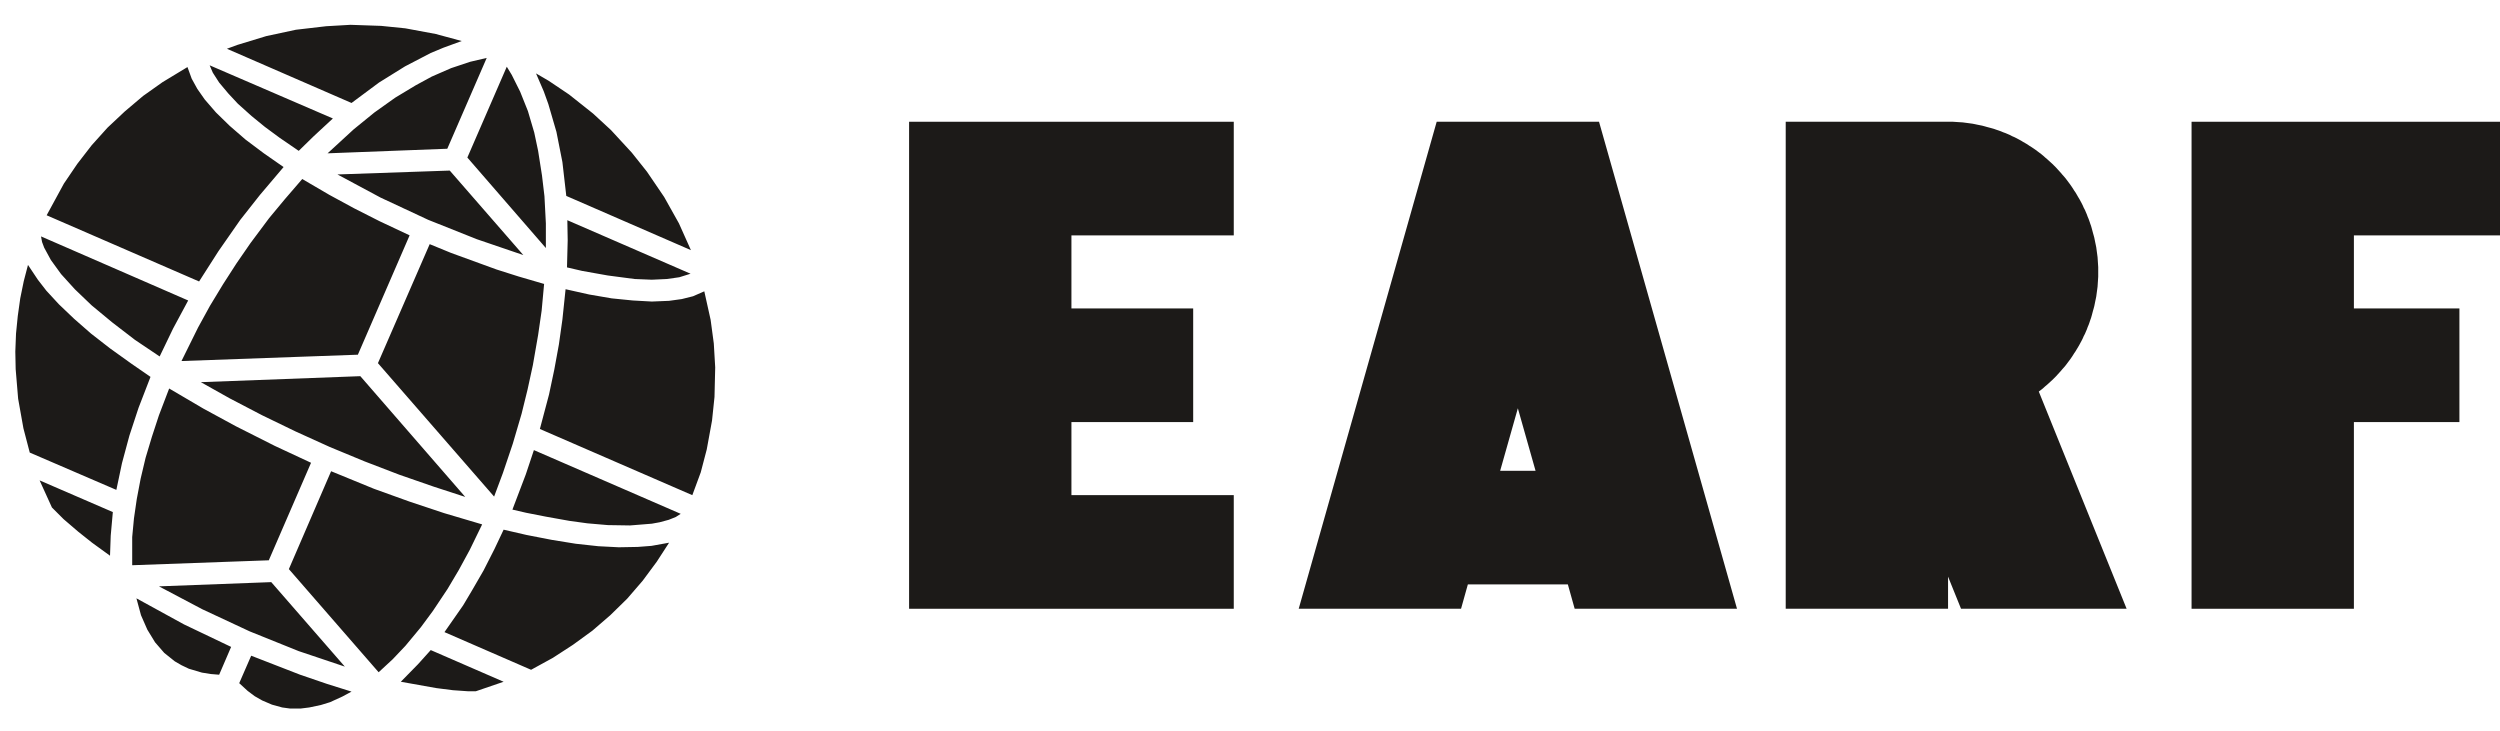
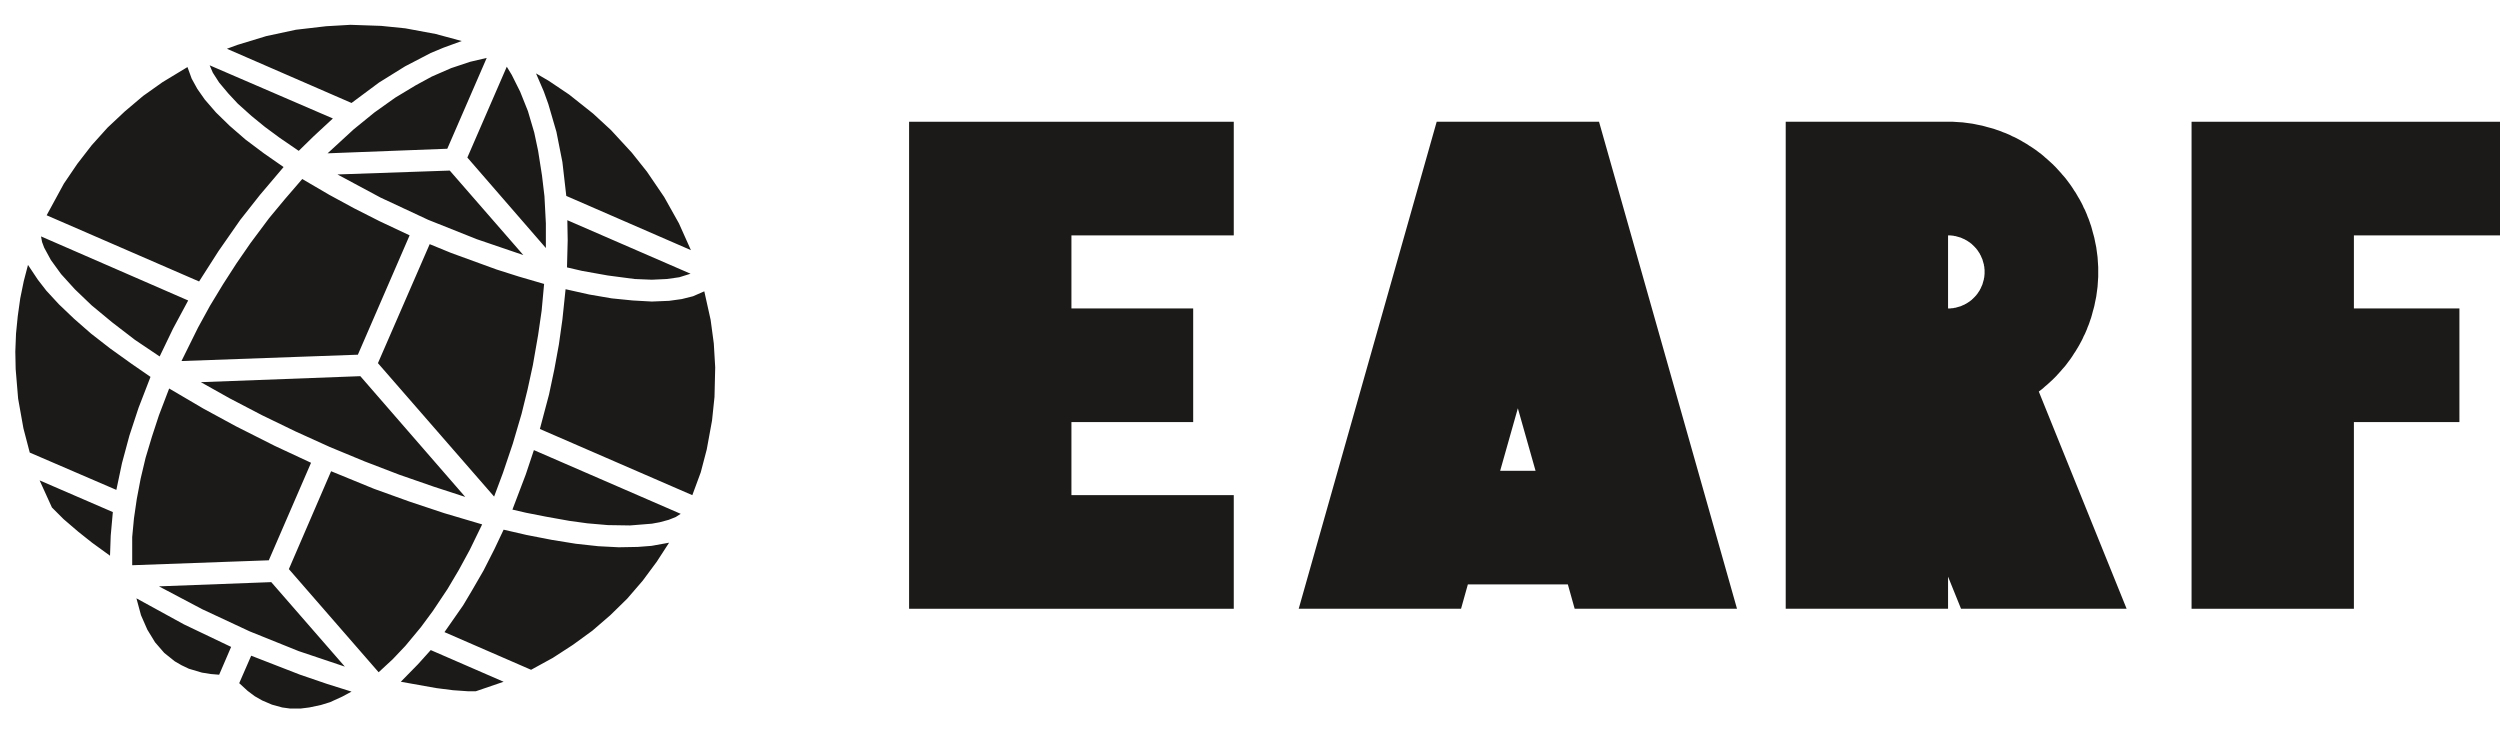
<svg xmlns="http://www.w3.org/2000/svg" viewBox="0 0 1540 450" role="img" aria-label="EARF">
  <g transform="translate(225 225) scale(216.8675)">
    <path d="M0.522 0.083L0.537 0.012L0.550 -0.059L0.560 -0.130L0.569 -0.216L0.636 -0.201L0.700 -0.190L0.760 -0.184L0.814 -0.181L0.863 -0.183L0.899 -0.188L0.931 -0.196L0.963 -0.210L0.981 -0.129L0.990 -0.062L0.994 0.006L0.992 0.090L0.985 0.157L0.970 0.239L0.953 0.304L0.929 0.369L0.496 0.181L0.522 0.083Z M0.573 -0.278L0.575 -0.355L0.574 -0.412L0.924 -0.260L0.892 -0.250L0.857 -0.245L0.814 -0.243L0.765 -0.245L0.689 -0.255L0.616 -0.268L0.573 -0.278Z M0.521 -0.808L0.579 -0.769L0.647 -0.715L0.698 -0.668L0.757 -0.604L0.800 -0.550L0.849 -0.478L0.891 -0.403L0.925 -0.327L0.571 -0.481L0.560 -0.577L0.543 -0.663L0.520 -0.742L0.507 -0.778L0.485 -0.829L0.521 -0.808Z M0.418 0.410L0.456 0.310L0.479 0.241L0.896 0.422L0.882 0.431L0.862 0.439L0.836 0.446L0.814 0.450L0.752 0.455L0.689 0.454L0.631 0.449L0.580 0.442L0.513 0.430L0.457 0.419L0.418 0.410Z M0.278 0.682L0.303 0.640L0.336 0.583L0.367 0.522L0.393 0.467L0.458 0.482L0.530 0.496L0.598 0.507L0.662 0.514L0.720 0.517L0.774 0.516L0.813 0.513L0.863 0.504L0.828 0.558L0.788 0.612L0.744 0.663L0.696 0.710L0.645 0.754L0.590 0.794L0.533 0.831L0.471 0.865L0.225 0.758L0.278 0.682Z M0.416 -0.825L0.440 -0.777L0.462 -0.722L0.480 -0.661L0.491 -0.609L0.502 -0.539L0.509 -0.480L0.513 -0.403L0.513 -0.333L0.290 -0.590L0.402 -0.848L0.416 -0.825Z M0.244 -0.319L0.373 -0.272L0.436 -0.252L0.508 -0.231L0.501 -0.155L0.491 -0.086L0.476 0.000L0.461 0.069L0.444 0.138L0.419 0.223L0.391 0.306L0.366 0.373L0.036 -0.006L0.183 -0.344L0.244 -0.319Z M0.240 -0.553L0.449 -0.313L0.317 -0.358L0.179 -0.413L0.044 -0.476L-0.079 -0.542L0.240 -0.553Z M0.101 0.899L0.150 0.849L0.186 0.809L0.393 0.899L0.314 0.926L0.292 0.926L0.249 0.923L0.202 0.917L0.101 0.899Z M-0.107 -0.602L-0.033 -0.670L0.026 -0.718L0.085 -0.760L0.143 -0.795L0.189 -0.820L0.244 -0.844L0.298 -0.862L0.345 -0.873L0.233 -0.615L-0.107 -0.602Z M-0.097 0.301L0.025 0.351L0.125 0.387L0.224 0.420L0.332 0.452L0.297 0.524L0.266 0.581L0.234 0.635L0.192 0.698L0.158 0.744L0.114 0.797L0.078 0.835L0.038 0.872L-0.217 0.579L-0.097 0.301Z M-0.014 0.031L0.284 0.374L0.195 0.345L0.097 0.311L-0.002 0.273L-0.101 0.232L-0.198 0.188L-0.293 0.142L-0.385 0.094L-0.467 0.048L-0.014 0.031Z M-0.363 -0.910L-0.281 -0.935L-0.197 -0.953L-0.111 -0.963L-0.042 -0.967L0.045 -0.964L0.114 -0.957L0.200 -0.941L0.274 -0.921L0.222 -0.902L0.186 -0.887L0.113 -0.849L0.039 -0.803L-0.039 -0.745L-0.393 -0.899L-0.363 -0.910Z M-0.522 -0.012L-0.475 -0.107L-0.441 -0.169L-0.404 -0.230L-0.366 -0.289L-0.326 -0.347L-0.273 -0.418L-0.229 -0.471L-0.179 -0.529L-0.102 -0.484L-0.032 -0.446L0.041 -0.409L0.126 -0.369L-0.021 -0.030L-0.522 -0.012Z M-0.358 0.903L-0.324 0.825L-0.185 0.879L-0.109 0.905L-0.039 0.927L-0.065 0.941L-0.100 0.957L-0.126 0.965L-0.159 0.972L-0.183 0.975L-0.214 0.975L-0.236 0.972L-0.265 0.964L-0.293 0.952L-0.314 0.940L-0.334 0.925L-0.358 0.903Z M-0.267 0.616L-0.058 0.856L-0.189 0.812L-0.328 0.756L-0.463 0.693L-0.586 0.628L-0.267 0.616Z M-0.092 -0.701L-0.146 -0.651L-0.189 -0.609L-0.243 -0.646L-0.285 -0.677L-0.323 -0.708L-0.362 -0.743L-0.389 -0.772L-0.415 -0.803L-0.433 -0.831L-0.442 -0.852L-0.092 -0.701Z M-0.662 0.568L-0.662 0.488L-0.657 0.435L-0.649 0.380L-0.638 0.322L-0.624 0.263L-0.606 0.203L-0.586 0.142L-0.557 0.066L-0.460 0.123L-0.368 0.173L-0.257 0.229L-0.154 0.277L-0.274 0.554L-0.662 0.568Z M-0.905 -0.426L-0.856 -0.516L-0.818 -0.572L-0.777 -0.625L-0.732 -0.675L-0.683 -0.721L-0.631 -0.765L-0.576 -0.804L-0.505 -0.847L-0.493 -0.814L-0.477 -0.785L-0.456 -0.755L-0.424 -0.718L-0.385 -0.680L-0.340 -0.641L-0.288 -0.602L-0.232 -0.563L-0.299 -0.484L-0.355 -0.413L-0.417 -0.324L-0.472 -0.238L-0.905 -0.426Z M-0.650 0.662L-0.515 0.736L-0.381 0.800L-0.415 0.879L-0.439 0.877L-0.464 0.873L-0.501 0.862L-0.522 0.852L-0.541 0.841L-0.571 0.817L-0.597 0.787L-0.619 0.751L-0.637 0.710L-0.650 0.662Z M-0.503 -0.184L-0.546 -0.104L-0.584 -0.025L-0.654 -0.072L-0.719 -0.122L-0.777 -0.170L-0.825 -0.216L-0.864 -0.259L-0.893 -0.299L-0.912 -0.334L-0.918 -0.350L-0.921 -0.366L-0.503 -0.184Z M-0.986 0.095L-0.993 0.011L-0.994 -0.039L-0.992 -0.090L-0.987 -0.140L-0.980 -0.190L-0.970 -0.239L-0.958 -0.285L-0.930 -0.243L-0.906 -0.212L-0.870 -0.173L-0.827 -0.132L-0.779 -0.090L-0.725 -0.048L-0.665 -0.005L-0.610 0.033L-0.644 0.121L-0.670 0.200L-0.691 0.278L-0.707 0.354L-0.953 0.248L-0.971 0.179L-0.986 0.095Z M-0.717 0.417L-0.723 0.484L-0.725 0.541L-0.776 0.504L-0.815 0.473L-0.857 0.437L-0.890 0.404L-0.925 0.327L-0.717 0.417Z" fill="#1C1A18" fill-rule="evenodd" />
  </g>
  <g transform="translate(560 75)" fill="#1C1A18">
    <path d="M0.0 70.0L0.0 115.0L0.0 185.0L0.0 230.0L0.0 300.0L100.0 300.0L200.0 300.0L200.0 230.0L100.0 230.0L100.0 185.0L175.0 185.0L175.0 115.0L100.0 115.0L100.0 70.0L200.0 70.0L200.0 0.0L100.0 0.0L0.0 0.0L0.0 70.0Z" />
    <path d="M340.0 300.0L344.2 285.0L405.8 285.0L410.0 300.0L510.0 300.0L425.0 0.0L325.0 0.0L240.0 300.0L340.0 300.0Z M375.0 176.5L385.9 215.0L364.1 215.0L375.0 176.5Z" />
-     <path d="M732.5 91.0L732.5 89.5L732.4 88.0L732.3 86.5L732.2 84.9L732.1 83.4L731.9 81.9L731.7 80.4L731.5 78.9L731.3 77.4L731.0 75.9L730.7 74.5L730.4 73.0L730.1 71.5L729.7 70.0L729.3 68.6L728.9 67.1L728.5 65.6L728.1 64.2L727.6 62.8L727.1 61.3L726.6 59.9L726.0 58.5L725.5 57.1L724.9 55.7L724.3 54.3L723.6 53.0L723.0 51.6L722.3 50.2L721.6 48.9L720.9 47.6L720.1 46.3L719.3 44.9L718.6 43.7L717.7 42.4L716.9 41.1L716.1 39.9L715.2 38.6L714.3 37.4L713.4 36.2L712.5 35.0L711.5 33.8L710.5 32.7L709.5 31.5L708.5 30.4L707.5 29.3L706.5 28.2L705.4 27.1L704.3 26.0L703.2 25.0L702.1 24.0L701.0 23.0L699.8 22.0L698.7 21.0L697.5 20.0L696.3 19.1L695.1 18.2L693.9 17.3L692.6 16.4L691.4 15.6L690.1 14.8L688.8 13.9L687.6 13.2L686.2 12.4L684.9 11.6L683.6 10.9L682.3 10.2L680.9 9.5L679.5 8.9L678.2 8.2L676.8 7.6L675.4 7.0L674.0 6.5L672.6 5.9L671.2 5.4L669.7 4.9L668.3 4.4L666.9 4.0L665.4 3.6L663.9 3.2L662.5 2.8L661.0 2.4L659.5 2.1L658.0 1.8L656.6 1.5L655.1 1.2L653.6 1.0L652.1 0.8L650.6 0.6L649.1 0.4L647.6 0.3L646.0 0.2L644.5 0.1L643.0 0.0L641.5 0.0L640.0 0.0L540.0 0.0L540.0 300.0L640.0 300.0L640.0 280.2L648.0 300.0L750.0 300.0L695.9 166.2L696.3 165.9L697.5 165.0L698.7 164.0L699.8 163.0L701.0 162.0L702.1 161.0L703.2 160.0L704.3 159.0L705.4 157.9L706.5 156.8L707.5 155.7L708.5 154.6L709.5 153.5L710.5 152.3L711.5 151.2L712.5 150.0L713.4 148.8L714.3 147.6L715.2 146.4L716.1 145.1L716.9 143.9L717.7 142.6L718.6 141.3L719.3 140.1L720.1 138.8L720.9 137.4L721.6 136.1L722.3 134.8L723.0 133.4L723.6 132.0L724.3 130.7L724.9 129.3L725.5 127.9L726.0 126.5L726.6 125.1L727.1 123.7L727.6 122.2L728.1 120.8L728.5 119.4L728.9 117.9L729.3 116.4L729.7 115.0L730.1 113.5L730.4 112.0L730.7 110.5L731.0 109.1L731.3 107.6L731.5 106.1L731.7 104.6L731.9 103.1L732.1 101.6L732.2 100.1L732.3 98.5L732.4 97.0L732.5 95.5L732.5 94.0L732.5 92.5L732.5 91.0Z" />
+     <path d="M732.5 89.5L732.4 88.0L732.3 86.5L732.2 84.9L732.1 83.4L731.9 81.9L731.7 80.4L731.5 78.9L731.3 77.4L731.0 75.9L730.7 74.5L730.4 73.0L730.1 71.5L729.7 70.0L729.3 68.6L728.9 67.1L728.5 65.6L728.1 64.2L727.6 62.8L727.1 61.3L726.6 59.9L726.0 58.5L725.5 57.1L724.9 55.7L724.3 54.3L723.6 53.0L723.0 51.6L722.3 50.2L721.6 48.9L720.9 47.6L720.1 46.3L719.3 44.9L718.6 43.7L717.7 42.4L716.9 41.1L716.1 39.9L715.2 38.6L714.3 37.4L713.4 36.2L712.5 35.0L711.5 33.8L710.5 32.7L709.5 31.5L708.5 30.4L707.5 29.3L706.5 28.2L705.4 27.1L704.3 26.0L703.2 25.0L702.1 24.0L701.0 23.0L699.8 22.0L698.7 21.0L697.5 20.0L696.3 19.1L695.1 18.2L693.9 17.3L692.6 16.4L691.4 15.6L690.1 14.8L688.8 13.9L687.6 13.2L686.2 12.4L684.9 11.6L683.6 10.9L682.3 10.2L680.9 9.5L679.5 8.9L678.2 8.2L676.8 7.6L675.4 7.0L674.0 6.5L672.6 5.9L671.2 5.4L669.7 4.9L668.3 4.4L666.9 4.0L665.4 3.6L663.9 3.2L662.5 2.8L661.0 2.4L659.5 2.1L658.0 1.8L656.6 1.5L655.1 1.2L653.6 1.0L652.1 0.8L650.6 0.6L649.1 0.4L647.6 0.3L646.0 0.2L644.5 0.1L643.0 0.0L641.5 0.0L640.0 0.0L540.0 0.0L540.0 300.0L640.0 300.0L640.0 280.2L648.0 300.0L750.0 300.0L695.9 166.2L696.3 165.9L697.5 165.0L698.7 164.0L699.8 163.0L701.0 162.0L702.1 161.0L703.2 160.0L704.3 159.0L705.4 157.9L706.5 156.8L707.5 155.7L708.5 154.6L709.5 153.5L710.5 152.3L711.5 151.2L712.5 150.0L713.4 148.8L714.3 147.6L715.2 146.4L716.1 145.1L716.9 143.9L717.7 142.6L718.6 141.3L719.3 140.1L720.1 138.8L720.9 137.4L721.6 136.1L722.3 134.8L723.0 133.4L723.6 132.0L724.3 130.7L724.9 129.3L725.5 127.9L726.0 126.5L726.6 125.1L727.1 123.7L727.6 122.2L728.1 120.8L728.5 119.4L728.9 117.9L729.3 116.4L729.7 115.0L730.1 113.5L730.4 112.0L730.7 110.5L731.0 109.1L731.3 107.6L731.5 106.1L731.7 104.6L731.9 103.1L732.1 101.6L732.2 100.1L732.3 98.5L732.4 97.0L732.5 95.5L732.5 94.0L732.5 92.5L732.5 91.0L732.5 89.5Z M662.5 93.2L662.5 93.6L662.5 94.0L662.4 94.3L662.4 94.7L662.4 95.1L662.3 95.4L662.3 95.8L662.2 96.2L662.1 96.5L662.1 96.9L662.0 97.3L661.9 97.6L661.8 98.0L661.7 98.3L661.6 98.7L661.5 99.0L661.4 99.4L661.3 99.7L661.2 100.1L661.1 100.4L660.9 100.8L660.8 101.1L660.6 101.4L660.5 101.8L660.3 102.1L660.2 102.5L660.0 102.8L659.8 103.1L659.7 103.4L659.5 103.8L659.3 104.1L659.1 104.4L658.9 104.7L658.7 105.0L658.5 105.3L658.3 105.6L658.1 105.9L657.9 106.2L657.6 106.5L657.4 106.8L657.2 107.1L656.9 107.3L656.7 107.6L656.4 107.9L656.2 108.1L655.9 108.4L655.6 108.7L655.4 108.9L655.1 109.2L654.8 109.4L654.6 109.7L654.3 109.9L654.0 110.1L653.7 110.4L653.4 110.6L653.1 110.8L652.8 111.0L652.5 111.2L652.2 111.4L651.9 111.6L651.6 111.8L651.2 112.0L650.9 112.2L650.6 112.3L650.3 112.5L650.0 112.7L649.6 112.8L649.3 113.0L648.9 113.1L648.6 113.3L648.3 113.4L647.9 113.6L647.6 113.7L647.2 113.8L646.9 113.9L646.5 114.0L646.2 114.1L645.8 114.2L645.5 114.3L645.1 114.4L644.8 114.5L644.4 114.6L644.0 114.6L643.7 114.7L643.3 114.8L642.9 114.8L642.6 114.9L642.2 114.9L641.8 114.9L641.5 115.0L641.1 115.0L640.7 115.0L640.4 115.0L640.0 115.0L640.0 70.0L640.4 70.0L640.7 70.0L641.1 70.0L641.5 70.0L641.8 70.1L642.2 70.1L642.6 70.1L642.9 70.2L643.3 70.2L643.7 70.3L644.0 70.4L644.4 70.4L644.8 70.5L645.1 70.6L645.5 70.7L645.8 70.8L646.2 70.9L646.5 71.0L646.9 71.1L647.2 71.2L647.6 71.3L647.9 71.4L648.3 71.6L648.6 71.7L648.9 71.9L649.3 72.0L649.6 72.2L650.0 72.3L650.3 72.5L650.6 72.7L650.9 72.8L651.2 73.0L651.6 73.2L651.9 73.4L652.2 73.6L652.5 73.8L652.8 74.0L653.1 74.2L653.4 74.4L653.7 74.6L654.0 74.9L654.3 75.1L654.6 75.3L654.8 75.6L655.1 75.8L655.4 76.1L655.6 76.3L655.9 76.6L656.2 76.9L656.4 77.1L656.7 77.4L656.9 77.7L657.2 77.9L657.4 78.2L657.6 78.5L657.9 78.8L658.1 79.1L658.3 79.4L658.5 79.7L658.7 80.0L658.9 80.3L659.1 80.6L659.3 80.9L659.5 81.2L659.7 81.6L659.8 81.9L660.0 82.2L660.2 82.5L660.3 82.9L660.5 83.2L660.6 83.6L660.8 83.9L660.9 84.2L661.1 84.6L661.2 84.9L661.3 85.3L661.4 85.6L661.5 86.0L661.6 86.3L661.7 86.7L661.8 87.0L661.9 87.4L662.0 87.7L662.1 88.1L662.1 88.5L662.2 88.8L662.3 89.2L662.3 89.6L662.4 89.9L662.4 90.3L662.4 90.7L662.5 91.0L662.5 91.4L662.5 91.8L662.5 92.1L662.5 92.5L662.5 92.9L662.5 93.2Z" />
    <path d="M790.0 0.0L790.0 70.0L790.0 115.0L790.0 185.0L790.0 300.0L890.0 300.0L890.0 185.0L955.0 185.0L955.0 115.0L890.0 115.0L890.0 70.0L980.0 70.0L980.0 0.0L890.0 0.0L790.0 0.0Z" />
  </g>
</svg>
